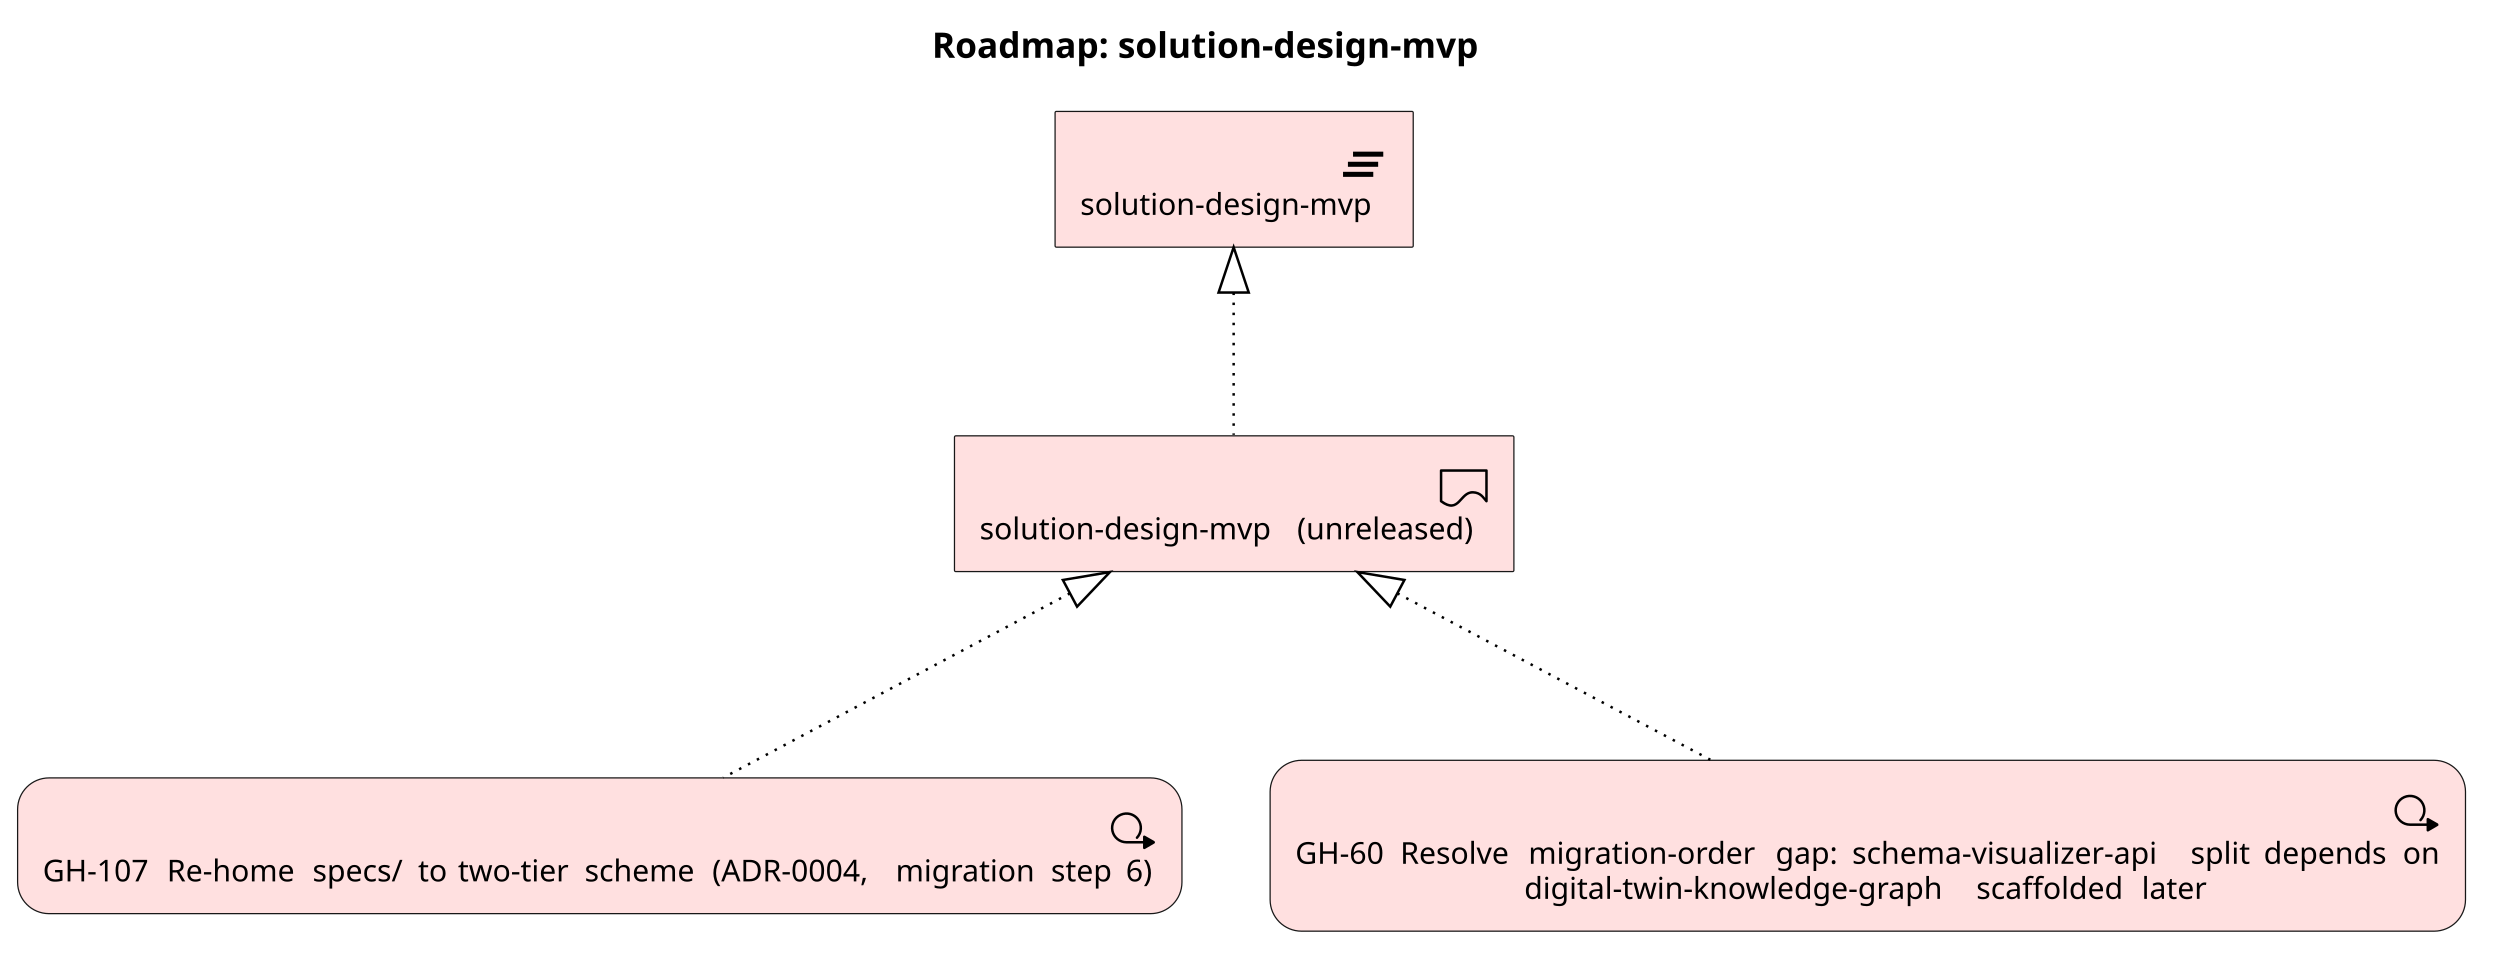
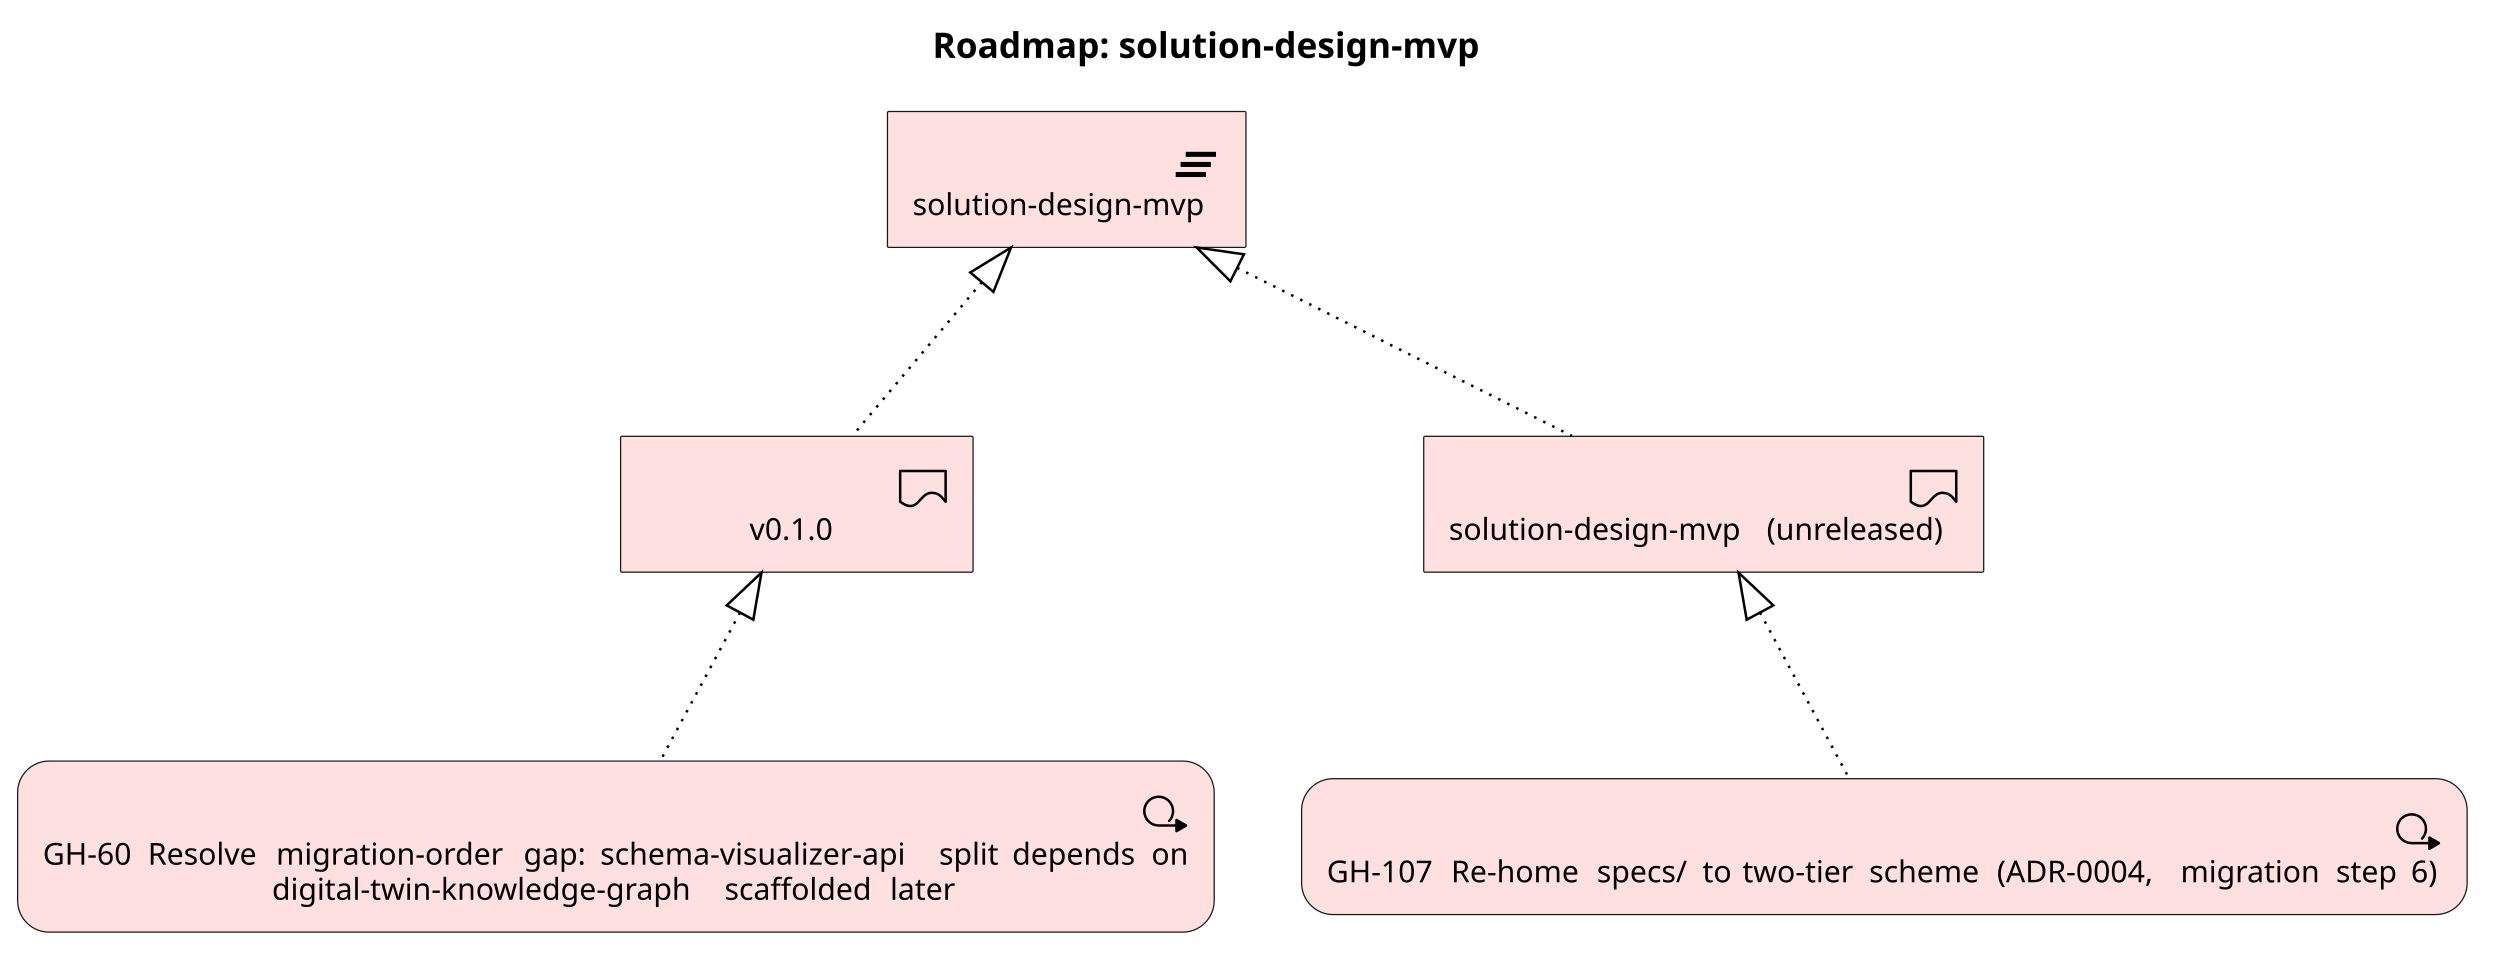
- <svg xmlns="http://www.w3.org/2000/svg" version="1.1" data-diagram-type="DESCRIPTION" style="width:994px;height:384px;background:#FFFFFF;" width="994px" height="384px" viewBox="0 0 994 384" zoomAndPan="magnify" preserveAspectRatio="none" contentStyleType="text/css">
+ <svg xmlns="http://www.w3.org/2000/svg" version="1.1" data-diagram-type="DESCRIPTION" style="width:993px;height:384px;background:#FFFFFF;" width="993px" height="384px" viewBox="0 0 993 384" zoomAndPan="magnify" preserveAspectRatio="none" contentStyleType="text/css">
  <defs />
  <g font-family="sans-serif" lengthAdjust="spacing">
    <g class="title" data-source-line="3">
-       <text x="370.548" y="22.995" fill="#000" font-size="14" textLength="246.183" font-weight="700">Roadmap: solution-design-mvp</text>
+       <text x="370.381" y="22.995" fill="#000" font-size="14" textLength="246.183" font-weight="700">Roadmap: solution-design-mvp</text>
    </g>
-     <g class="entity" data-qualified-name="e_id664b1e75548f5b" id="ent0001" data-source-line="314">
-       <rect x="379.5" y="173.297" width="222.424" height="53.969" fill="#FFE0E0" style="stroke:#181818;stroke-width:0.5;" rx="0.5" ry="0.5" />
-       <path d="M572.969,186.577 A0.5,0.5 0 0 0 572.469,187.077 L572.469,199.284 A0.5,0.5 0 0 0 572.67,199.686 C574.541,201.081 576.037,201.598 577.322,201.495 C578.608,201.392 579.588,200.671 580.426,199.846 C581.263,199.022 581.996,198.076 582.805,197.374 C583.613,196.671 584.453,196.212 585.6,196.245 C587.033,196.287 587.928,196.75 588.67,197.388 C589.412,198.025 589.98,198.86 590.648,199.616 A0.5,0.5 0 0 0 591.523,199.286 C591.526,196.837 591.523,187.077 591.523,187.077 A0.5,0.5 0 0 0 591.023,186.577 M573.469,187.577 L590.524,187.577 C590.524,188.234 590.525,194.724 590.524,197.975 C590.148,197.513 589.828,197.062 589.323,196.627 C588.449,195.877 587.276,195.292 585.629,195.244 C584.189,195.203 583.061,195.824 582.149,196.617 C581.236,197.411 580.494,198.376 579.725,199.133 C578.956,199.89 578.201,200.42 577.243,200.496 C576.327,200.569 575.111,200.178 573.469,199" fill="#000" />
-       <text x="389.5" y="214.436" fill="#000" font-size="12" textLength="122.396" font-family="Verdana">solution-design-mvp</text>
-       <text x="511.896" y="214.436" fill="#000" font-size="12" font-family="Verdana"> </text>
-       <text x="515.711" y="214.436" fill="#000" font-size="12" textLength="76.213" font-family="Verdana">(unreleased)</text>
+     <g class="entity" data-qualified-name="e_id314ed2487dd05b" id="ent0001" data-source-line="314">
+       <rect x="246.5" y="173.297" width="140" height="53.969" fill="#FFE0E0" style="stroke:#181818;stroke-width:0.5;" rx="0.5" ry="0.5" />
+       <path d="M357.545,186.577 A0.5,0.5 0 0 0 357.045,187.077 L357.045,199.284 A0.5,0.5 0 0 0 357.246,199.686 C359.117,201.081 360.613,201.598 361.898,201.495 C363.184,201.392 364.164,200.671 365.002,199.846 C365.84,199.022 366.573,198.076 367.381,197.374 C368.189,196.671 369.029,196.212 370.176,196.245 C371.609,196.287 372.504,196.75 373.246,197.388 C373.988,198.025 374.556,198.86 375.225,199.616 A0.5,0.5 0 0 0 376.1,199.286 C376.103,196.837 376.1,187.077 376.1,187.077 A0.5,0.5 0 0 0 375.6,186.577 M358.045,187.577 L375.1,187.577 C375.1,188.234 375.102,194.724 375.1,197.975 C374.724,197.513 374.405,197.062 373.899,196.627 C373.026,195.877 371.853,195.292 370.205,195.244 C368.765,195.203 367.638,195.824 366.725,196.617 C365.812,197.411 365.07,198.376 364.301,199.133 C363.532,199.89 362.777,200.42 361.819,200.496 C360.903,200.569 359.687,200.178 358.045,199" fill="#000" />
+       <text x="297.683" y="214.436" fill="#000" font-size="12" textLength="37.635" font-family="Verdana">v0.1.0</text>
    </g>
-     <g class="entity" data-qualified-name="e_id2465dc90ecdc5f" id="ent0002" data-source-line="320">
-       <rect x="419.5" y="44.297" width="142.396" height="53.969" fill="#FFE0E0" style="stroke:#181818;stroke-width:0.5;" rx="0.5" ry="0.5" />
-       <path d="M537.969,60.297 L537.969,62.297 L549.988,62.297 L549.988,60.297 M535.934,64.318 L535.934,66.318 L547.954,66.318 L547.954,64.318 M533.992,68.318 L533.992,70.319 L546.013,70.319 L546.013,68.318" fill="#000" />
-       <text x="429.5" y="85.436" fill="#000" font-size="12" textLength="122.396" font-family="Verdana">solution-design-mvp</text>
+     <g class="entity" data-qualified-name="e_id664b1e75548f5b" id="ent0002" data-source-line="314">
+       <rect x="565.5" y="173.297" width="222.424" height="53.969" fill="#FFE0E0" style="stroke:#181818;stroke-width:0.5;" rx="0.5" ry="0.5" />
+       <path d="M758.969,186.577 A0.5,0.5 0 0 0 758.469,187.077 L758.469,199.284 A0.5,0.5 0 0 0 758.67,199.686 C760.541,201.081 762.037,201.598 763.322,201.495 C764.608,201.392 765.588,200.671 766.426,199.846 C767.263,199.022 767.996,198.076 768.805,197.374 C769.613,196.671 770.453,196.212 771.6,196.245 C773.033,196.287 773.928,196.75 774.67,197.388 C775.412,198.025 775.98,198.86 776.648,199.616 A0.5,0.5 0 0 0 777.523,199.286 C777.526,196.837 777.523,187.077 777.523,187.077 A0.5,0.5 0 0 0 777.023,186.577 M759.469,187.577 L776.524,187.577 C776.524,188.234 776.525,194.724 776.524,197.975 C776.148,197.513 775.828,197.062 775.323,196.627 C774.449,195.877 773.276,195.292 771.629,195.244 C770.189,195.203 769.061,195.824 768.149,196.617 C767.236,197.411 766.494,198.376 765.725,199.133 C764.956,199.89 764.201,200.42 763.243,200.496 C762.327,200.569 761.111,200.178 759.469,199" fill="#000" />
+       <text x="575.5" y="214.436" fill="#000" font-size="12" textLength="122.396" font-family="Verdana">solution-design-mvp</text>
+       <text x="697.896" y="214.436" fill="#000" font-size="12" font-family="Verdana"> </text>
+       <text x="701.711" y="214.436" fill="#000" font-size="12" textLength="76.213" font-family="Verdana">(unreleased)</text>
    </g>
-     <g class="entity" data-qualified-name="e_id3e99ac1ff48453" id="ent0003" data-source-line="311">
-       <rect x="7" y="309.297" width="462.945" height="53.969" fill="#FFE0E0" style="stroke:#181818;stroke-width:0.5;" rx="12.5" ry="12.5" />
-       <path d="M448.252,322.977 C447.991,322.961 447.727,322.962 447.464,322.98 C446.761,323.028 446.058,323.197 445.384,323.494 C442.689,324.681 441.198,327.606 441.819,330.485 C442.433,333.329 444.945,335.364 447.846,335.384 A0.5,0.5 0 0 0 447.887,335.386 L454.466,335.386 L454.466,337.13 A0.5,0.5 0 0 0 455.22,337.56 L459.056,335.318 A0.5,0.5 0 0 0 459.118,335.166 A0.5,0.5 0 0 0 459.237,335.133 A0.5,0.5 0 0 0 459.194,334.978 A0.5,0.5 0 0 0 459.093,334.607 A0.5,0.5 0 0 0 459.05,334.451 L455.214,332.263 A0.5,0.5 0 0 0 454.466,332.697 L454.466,334.386 L447.991,334.386 A0.5,0.5 0 0 0 447.941,334.384 C445.464,334.409 443.318,332.696 442.796,330.275 C442.273,327.854 443.522,325.407 445.788,324.408 C448.054,323.409 450.702,324.141 452.136,326.16 C453.57,328.179 453.387,330.919 451.698,332.73 A0.5,0.5 0 0 0 451.722,333.437 A0.5,0.5 0 0 0 452.429,333.412 C454.438,331.258 454.658,327.981 452.952,325.58 C451.833,324.004 450.084,323.086 448.252,322.977" fill="#000" />
-       <text x="17" y="350.436" fill="#000" font-size="12" textLength="45.557" font-family="Verdana">GH-107</text>
-       <text x="62.557" y="350.436" fill="#000" font-size="12" font-family="Verdana"> </text>
-       <text x="66.371" y="350.436" fill="#000" font-size="12" textLength="54.07" font-family="Verdana">Re-home</text>
-       <text x="120.441" y="350.436" fill="#000" font-size="12" font-family="Verdana"> </text>
-       <text x="124.256" y="350.436" fill="#000" font-size="12" textLength="38.145" font-family="Verdana">specs/</text>
-       <text x="162.4" y="350.436" fill="#000" font-size="12" font-family="Verdana"> </text>
-       <text x="166.215" y="350.436" fill="#000" font-size="12" textLength="12.047" font-family="Verdana">to</text>
-       <text x="178.262" y="350.436" fill="#000" font-size="12" font-family="Verdana"> </text>
-       <text x="182.076" y="350.436" fill="#000" font-size="12" textLength="46.547" font-family="Verdana">two-tier</text>
-       <text x="228.623" y="350.436" fill="#000" font-size="12" font-family="Verdana"> </text>
-       <text x="232.438" y="350.436" fill="#000" font-size="12" textLength="46.91" font-family="Verdana">scheme</text>
-       <text x="279.348" y="350.436" fill="#000" font-size="12" font-family="Verdana"> </text>
-       <text x="283.162" y="350.436" fill="#000" font-size="12" textLength="69.152" font-family="Verdana">(ADR-0004,</text>
-       <text x="352.314" y="350.436" fill="#000" font-size="12" font-family="Verdana"> </text>
-       <text x="356.129" y="350.436" fill="#000" font-size="12" textLength="57.914" font-family="Verdana">migration</text>
-       <text x="414.043" y="350.436" fill="#000" font-size="12" font-family="Verdana"> </text>
-       <text x="417.857" y="350.436" fill="#000" font-size="12" textLength="25.957" font-family="Verdana">step</text>
-       <text x="443.814" y="350.436" fill="#000" font-size="12" font-family="Verdana"> </text>
-       <text x="447.629" y="350.436" fill="#000" font-size="12" textLength="12.316" font-family="Verdana">6)</text>
+     <g class="entity" data-qualified-name="e_id2465dc90ecdc5f" id="ent0003" data-source-line="320">
+       <rect x="352.5" y="44.297" width="142.396" height="53.969" fill="#FFE0E0" style="stroke:#181818;stroke-width:0.5;" rx="0.5" ry="0.5" />
+       <path d="M470.969,60.297 L470.969,62.297 L482.988,62.297 L482.988,60.297 M468.934,64.318 L468.934,66.318 L480.954,66.318 L480.954,64.318 M466.992,68.318 L466.992,70.319 L479.013,70.319 L479.013,68.318" fill="#000" />
+       <text x="362.5" y="85.436" fill="#000" font-size="12" textLength="122.396" font-family="Verdana">solution-design-mvp</text>
    </g>
-     <g class="entity" data-qualified-name="e_id24e4227880f657" id="ent0004" data-source-line="311">
-       <rect x="505" y="302.297" width="475.279" height="67.938" fill="#FFE0E0" style="stroke:#181818;stroke-width:0.5;" rx="12.5" ry="12.5" />
-       <path d="M958.586,315.977 C958.325,315.961 958.061,315.962 957.798,315.98 C957.095,316.028 956.392,316.197 955.718,316.494 C953.023,317.681 951.532,320.606 952.153,323.485 C952.767,326.329 955.279,328.364 958.18,328.384 A0.5,0.5 0 0 0 958.221,328.386 L964.8,328.386 L964.8,330.13 A0.5,0.5 0 0 0 965.554,330.56 L969.39,328.318 A0.5,0.5 0 0 0 969.452,328.166 A0.5,0.5 0 0 0 969.571,328.133 A0.5,0.5 0 0 0 969.528,327.978 A0.5,0.5 0 0 0 969.427,327.607 A0.5,0.5 0 0 0 969.384,327.451 L965.548,325.263 A0.5,0.5 0 0 0 964.8,325.697 L964.8,327.386 L958.325,327.386 A0.5,0.5 0 0 0 958.275,327.384 C955.798,327.409 953.652,325.696 953.13,323.275 C952.607,320.854 953.856,318.407 956.122,317.408 C958.388,316.409 961.036,317.141 962.47,319.16 C963.904,321.179 963.721,323.919 962.032,325.73 A0.5,0.5 0 0 0 962.056,326.437 A0.5,0.5 0 0 0 962.763,326.412 C964.772,324.258 964.992,320.981 963.286,318.58 C962.167,317.004 960.418,316.086 958.586,315.977" fill="#000" />
-       <text x="515" y="343.436" fill="#000" font-size="12" textLength="37.922" font-family="Verdana">GH-60</text>
-       <text x="552.922" y="343.436" fill="#000" font-size="12" font-family="Verdana"> </text>
-       <text x="556.736" y="343.436" fill="#000" font-size="12" textLength="47.133" font-family="Verdana">Resolve</text>
-       <text x="603.869" y="343.436" fill="#000" font-size="12" font-family="Verdana"> </text>
-       <text x="607.684" y="343.436" fill="#000" font-size="12" textLength="94.453" font-family="Verdana">migration-order</text>
-       <text x="702.137" y="343.436" fill="#000" font-size="12" font-family="Verdana"> </text>
-       <text x="705.951" y="343.436" fill="#000" font-size="12" textLength="26.631" font-family="Verdana">gap:</text>
-       <text x="732.582" y="343.436" fill="#000" font-size="12" font-family="Verdana"> </text>
-       <text x="736.396" y="343.436" fill="#000" font-size="12" textLength="130.775" font-family="Verdana">schema-visualizer-api</text>
-       <text x="867.172" y="343.436" fill="#000" font-size="12" font-family="Verdana"> </text>
-       <text x="870.986" y="343.436" fill="#000" font-size="12" textLength="25.242" font-family="Verdana">split</text>
-       <text x="896.229" y="343.436" fill="#000" font-size="12" font-family="Verdana"> </text>
-       <text x="900.043" y="343.436" fill="#000" font-size="12" textLength="51.475" font-family="Verdana">depends</text>
-       <text x="951.518" y="343.436" fill="#000" font-size="12" font-family="Verdana"> </text>
-       <text x="955.332" y="343.436" fill="#000" font-size="12" textLength="14.947" font-family="Verdana">on</text>
-       <text x="606.04" y="357.404" fill="#000" font-size="12" textLength="175.916" font-family="Verdana">digital-twin-knowledge-graph</text>
-       <text x="781.956" y="357.404" fill="#000" font-size="12" font-family="Verdana"> </text>
-       <text x="785.771" y="357.404" fill="#000" font-size="12" textLength="61.945" font-family="Verdana">scaffolded</text>
-       <text x="847.716" y="357.404" fill="#000" font-size="12" font-family="Verdana"> </text>
-       <text x="851.53" y="357.404" fill="#000" font-size="12" textLength="27.709" font-family="Verdana">later</text>
+     <g class="entity" data-qualified-name="e_id3e99ac1ff48453" id="ent0004" data-source-line="311">
+       <rect x="517" y="309.297" width="462.945" height="53.969" fill="#FFE0E0" style="stroke:#181818;stroke-width:0.5;" rx="12.5" ry="12.5" />
+       <path d="M958.252,322.977 C957.991,322.961 957.727,322.962 957.464,322.98 C956.761,323.028 956.058,323.197 955.384,323.494 C952.689,324.681 951.198,327.606 951.819,330.485 C952.433,333.329 954.945,335.364 957.846,335.384 A0.5,0.5 0 0 0 957.887,335.386 L964.466,335.386 L964.466,337.13 A0.5,0.5 0 0 0 965.22,337.56 L969.056,335.318 A0.5,0.5 0 0 0 969.118,335.166 A0.5,0.5 0 0 0 969.237,335.133 A0.5,0.5 0 0 0 969.194,334.978 A0.5,0.5 0 0 0 969.093,334.607 A0.5,0.5 0 0 0 969.05,334.451 L965.214,332.263 A0.5,0.5 0 0 0 964.466,332.697 L964.466,334.386 L957.991,334.386 A0.5,0.5 0 0 0 957.941,334.384 C955.464,334.409 953.318,332.696 952.796,330.275 C952.273,327.854 953.522,325.407 955.788,324.408 C958.054,323.409 960.702,324.141 962.136,326.16 C963.57,328.179 963.387,330.919 961.698,332.73 A0.5,0.5 0 0 0 961.722,333.437 A0.5,0.5 0 0 0 962.429,333.412 C964.438,331.258 964.658,327.981 962.952,325.58 C961.833,324.004 960.084,323.086 958.252,322.977" fill="#000" />
+       <text x="527" y="350.436" fill="#000" font-size="12" textLength="45.557" font-family="Verdana">GH-107</text>
+       <text x="572.557" y="350.436" fill="#000" font-size="12" font-family="Verdana"> </text>
+       <text x="576.371" y="350.436" fill="#000" font-size="12" textLength="54.07" font-family="Verdana">Re-home</text>
+       <text x="630.441" y="350.436" fill="#000" font-size="12" font-family="Verdana"> </text>
+       <text x="634.256" y="350.436" fill="#000" font-size="12" textLength="38.145" font-family="Verdana">specs/</text>
+       <text x="672.4" y="350.436" fill="#000" font-size="12" font-family="Verdana"> </text>
+       <text x="676.215" y="350.436" fill="#000" font-size="12" textLength="12.047" font-family="Verdana">to</text>
+       <text x="688.262" y="350.436" fill="#000" font-size="12" font-family="Verdana"> </text>
+       <text x="692.076" y="350.436" fill="#000" font-size="12" textLength="46.547" font-family="Verdana">two-tier</text>
+       <text x="738.623" y="350.436" fill="#000" font-size="12" font-family="Verdana"> </text>
+       <text x="742.438" y="350.436" fill="#000" font-size="12" textLength="46.91" font-family="Verdana">scheme</text>
+       <text x="789.348" y="350.436" fill="#000" font-size="12" font-family="Verdana"> </text>
+       <text x="793.162" y="350.436" fill="#000" font-size="12" textLength="69.152" font-family="Verdana">(ADR-0004,</text>
+       <text x="862.314" y="350.436" fill="#000" font-size="12" font-family="Verdana"> </text>
+       <text x="866.129" y="350.436" fill="#000" font-size="12" textLength="57.914" font-family="Verdana">migration</text>
+       <text x="924.043" y="350.436" fill="#000" font-size="12" font-family="Verdana"> </text>
+       <text x="927.857" y="350.436" fill="#000" font-size="12" textLength="25.957" font-family="Verdana">step</text>
+       <text x="953.814" y="350.436" fill="#000" font-size="12" font-family="Verdana"> </text>
+       <text x="957.629" y="350.436" fill="#000" font-size="12" textLength="12.316" font-family="Verdana">6)</text>
    </g>
-     <g class="link" data-entity-1="ent0002" data-entity-2="ent0001" id="lnk6" data-source-line="349" data-link-type="extension">
-       <path d="M490.5,116.307 C490.5,138.077 490.5,151.007 490.5,172.887" style="stroke:#000;stroke-width:1;stroke-dasharray:1,3;" fill="none" id="e_id2465dc90ecdc5f-backto-e_id664b1e75548f5b" />
-       <polygon points="490.5,98.307,484.5,116.307,496.5,116.307,490.5,98.307" fill="none" style="stroke:#000;stroke-width:1;stroke-linejoin:miter;stroke-miterlimit:10;" />
-       <text x="491.5" y="140.436" fill="#000" font-size="12" font-family="Verdana"> </text>
+     <g class="entity" data-qualified-name="e_id24e4227880f657" id="ent0005" data-source-line="311">
+       <rect x="7" y="302.297" width="475.279" height="67.938" fill="#FFE0E0" style="stroke:#181818;stroke-width:0.5;" rx="12.5" ry="12.5" />
+       <path d="M460.586,315.977 C460.325,315.961 460.061,315.962 459.798,315.98 C459.095,316.028 458.392,316.197 457.718,316.494 C455.023,317.681 453.532,320.606 454.153,323.485 C454.767,326.329 457.279,328.364 460.18,328.384 A0.5,0.5 0 0 0 460.221,328.386 L466.8,328.386 L466.8,330.13 A0.5,0.5 0 0 0 467.554,330.56 L471.39,328.318 A0.5,0.5 0 0 0 471.452,328.166 A0.5,0.5 0 0 0 471.571,328.133 A0.5,0.5 0 0 0 471.528,327.978 A0.5,0.5 0 0 0 471.427,327.607 A0.5,0.5 0 0 0 471.384,327.451 L467.548,325.263 A0.5,0.5 0 0 0 466.8,325.697 L466.8,327.386 L460.325,327.386 A0.5,0.5 0 0 0 460.275,327.384 C457.798,327.409 455.652,325.696 455.13,323.275 C454.607,320.854 455.856,318.407 458.122,317.408 C460.388,316.409 463.036,317.141 464.47,319.16 C465.904,321.179 465.721,323.919 464.032,325.73 A0.5,0.5 0 0 0 464.056,326.437 A0.5,0.5 0 0 0 464.763,326.412 C466.772,324.258 466.992,320.981 465.286,318.58 C464.167,317.004 462.418,316.086 460.586,315.977" fill="#000" />
+       <text x="17" y="343.436" fill="#000" font-size="12" textLength="37.922" font-family="Verdana">GH-60</text>
+       <text x="54.922" y="343.436" fill="#000" font-size="12" font-family="Verdana"> </text>
+       <text x="58.736" y="343.436" fill="#000" font-size="12" textLength="47.133" font-family="Verdana">Resolve</text>
+       <text x="105.869" y="343.436" fill="#000" font-size="12" font-family="Verdana"> </text>
+       <text x="109.684" y="343.436" fill="#000" font-size="12" textLength="94.453" font-family="Verdana">migration-order</text>
+       <text x="204.137" y="343.436" fill="#000" font-size="12" font-family="Verdana"> </text>
+       <text x="207.951" y="343.436" fill="#000" font-size="12" textLength="26.631" font-family="Verdana">gap:</text>
+       <text x="234.582" y="343.436" fill="#000" font-size="12" font-family="Verdana"> </text>
+       <text x="238.396" y="343.436" fill="#000" font-size="12" textLength="130.775" font-family="Verdana">schema-visualizer-api</text>
+       <text x="369.172" y="343.436" fill="#000" font-size="12" font-family="Verdana"> </text>
+       <text x="372.986" y="343.436" fill="#000" font-size="12" textLength="25.242" font-family="Verdana">split</text>
+       <text x="398.229" y="343.436" fill="#000" font-size="12" font-family="Verdana"> </text>
+       <text x="402.043" y="343.436" fill="#000" font-size="12" textLength="51.475" font-family="Verdana">depends</text>
+       <text x="453.518" y="343.436" fill="#000" font-size="12" font-family="Verdana"> </text>
+       <text x="457.332" y="343.436" fill="#000" font-size="12" textLength="14.947" font-family="Verdana">on</text>
+       <text x="108.04" y="357.404" fill="#000" font-size="12" textLength="175.916" font-family="Verdana">digital-twin-knowledge-graph</text>
+       <text x="283.956" y="357.404" fill="#000" font-size="12" font-family="Verdana"> </text>
+       <text x="287.771" y="357.404" fill="#000" font-size="12" textLength="61.945" font-family="Verdana">scaffolded</text>
+       <text x="349.716" y="357.404" fill="#000" font-size="12" font-family="Verdana"> </text>
+       <text x="353.53" y="357.404" fill="#000" font-size="12" textLength="27.709" font-family="Verdana">later</text>
    </g>
-     <g class="link" data-entity-1="ent0001" data-entity-2="ent0003" id="lnk8" data-source-line="349" data-link-type="extension">
-       <path d="M425.419,235.901 C381.019,259.521 331.93,285.617 287.56,309.207" style="stroke:#000;stroke-width:1;stroke-dasharray:1,3;" fill="none" id="e_id664b1e75548f5b-backto-e_id3e99ac1ff48453" />
-       <polygon points="441.31,227.447,422.601,230.604,428.237,241.198,441.31,227.447" fill="none" style="stroke:#000;stroke-width:1;stroke-linejoin:miter;stroke-miterlimit:10;" />
-       <text x="381.5" y="269.436" fill="#000" font-size="12" font-family="Verdana"> </text>
+     <g class="link" data-entity-1="ent0003" data-entity-2="ent0001" id="lnk7" data-source-line="349" data-link-type="extension">
+       <path d="M389.993,112.073 C371.653,133.843 357.19,151.007 338.75,172.887" style="stroke:#000;stroke-width:1;stroke-dasharray:1,3;" fill="none" id="e_id2465dc90ecdc5f-backto-e_id314ed2487dd05b" />
+       <polygon points="401.59,98.307,385.404,108.207,394.582,115.939,401.59,98.307" fill="none" style="stroke:#000;stroke-width:1;stroke-linejoin:miter;stroke-miterlimit:10;" />
+       <text x="374.5" y="140.436" fill="#000" font-size="12" font-family="Verdana"> </text>
    </g>
-     <g class="link" data-entity-1="ent0001" data-entity-2="ent0004" id="lnk10" data-source-line="349" data-link-type="extension">
-       <path d="M555.582,235.9 C595.682,257.23 636.69,279.037 680.02,302.067" style="stroke:#000;stroke-width:1;stroke-dasharray:1,3;" fill="none" id="e_id664b1e75548f5b-backto-e_id24e4227880f657" />
-       <polygon points="539.69,227.447,552.764,241.197,558.399,230.603,539.69,227.447" fill="none" style="stroke:#000;stroke-width:1;stroke-linejoin:miter;stroke-miterlimit:10;" />
-       <text x="617.5" y="269.436" fill="#000" font-size="12" font-family="Verdana"> </text>
+     <g class="link" data-entity-1="ent0003" data-entity-2="ent0002" id="lnk9" data-source-line="349" data-link-type="extension">
+       <path d="M491.397,106.382 C534.907,128.222 580.71,151.217 624.33,173.107" style="stroke:#000;stroke-width:1;stroke-dasharray:1,3;" fill="none" id="e_id2465dc90ecdc5f-backto-e_id664b1e75548f5b" />
+       <polygon points="475.31,98.307,488.705,111.744,494.089,101.019,475.31,98.307" fill="none" style="stroke:#000;stroke-width:1;stroke-linejoin:miter;stroke-miterlimit:10;" />
+       <text x="559.5" y="140.436" fill="#000" font-size="12" font-family="Verdana"> </text>
+     </g>
+     <g class="link" data-entity-1="ent0002" data-entity-2="ent0004" id="lnk11" data-source-line="349" data-link-type="extension">
+       <path d="M699.069,243.303 C711.759,266.923 721.81,285.617 734.48,309.207" style="stroke:#000;stroke-width:1;stroke-dasharray:1,3;" fill="none" id="e_id664b1e75548f5b-backto-e_id3e99ac1ff48453" />
+       <polygon points="690.55,227.447,693.783,246.143,704.354,240.464,690.55,227.447" fill="none" style="stroke:#000;stroke-width:1;stroke-linejoin:miter;stroke-miterlimit:10;" />
+       <text x="713.5" y="269.436" fill="#000" font-size="12" font-family="Verdana"> </text>
+     </g>
+     <g class="link" data-entity-1="ent0001" data-entity-2="ent0005" id="lnk13" data-source-line="349" data-link-type="extension">
+       <path d="M293.931,243.303 C282.471,264.633 274.73,279.037 262.35,302.067" style="stroke:#000;stroke-width:1;stroke-dasharray:1,3;" fill="none" id="e_id314ed2487dd05b-backto-e_id24e4227880f657" />
+       <polygon points="302.45,227.447,288.645,240.464,299.216,246.143,302.45,227.447" fill="none" style="stroke:#000;stroke-width:1;stroke-linejoin:miter;stroke-miterlimit:10;" />
+       <text x="286.5" y="269.436" fill="#000" font-size="12" font-family="Verdana"> </text>
    </g>
  </g>
</svg>
